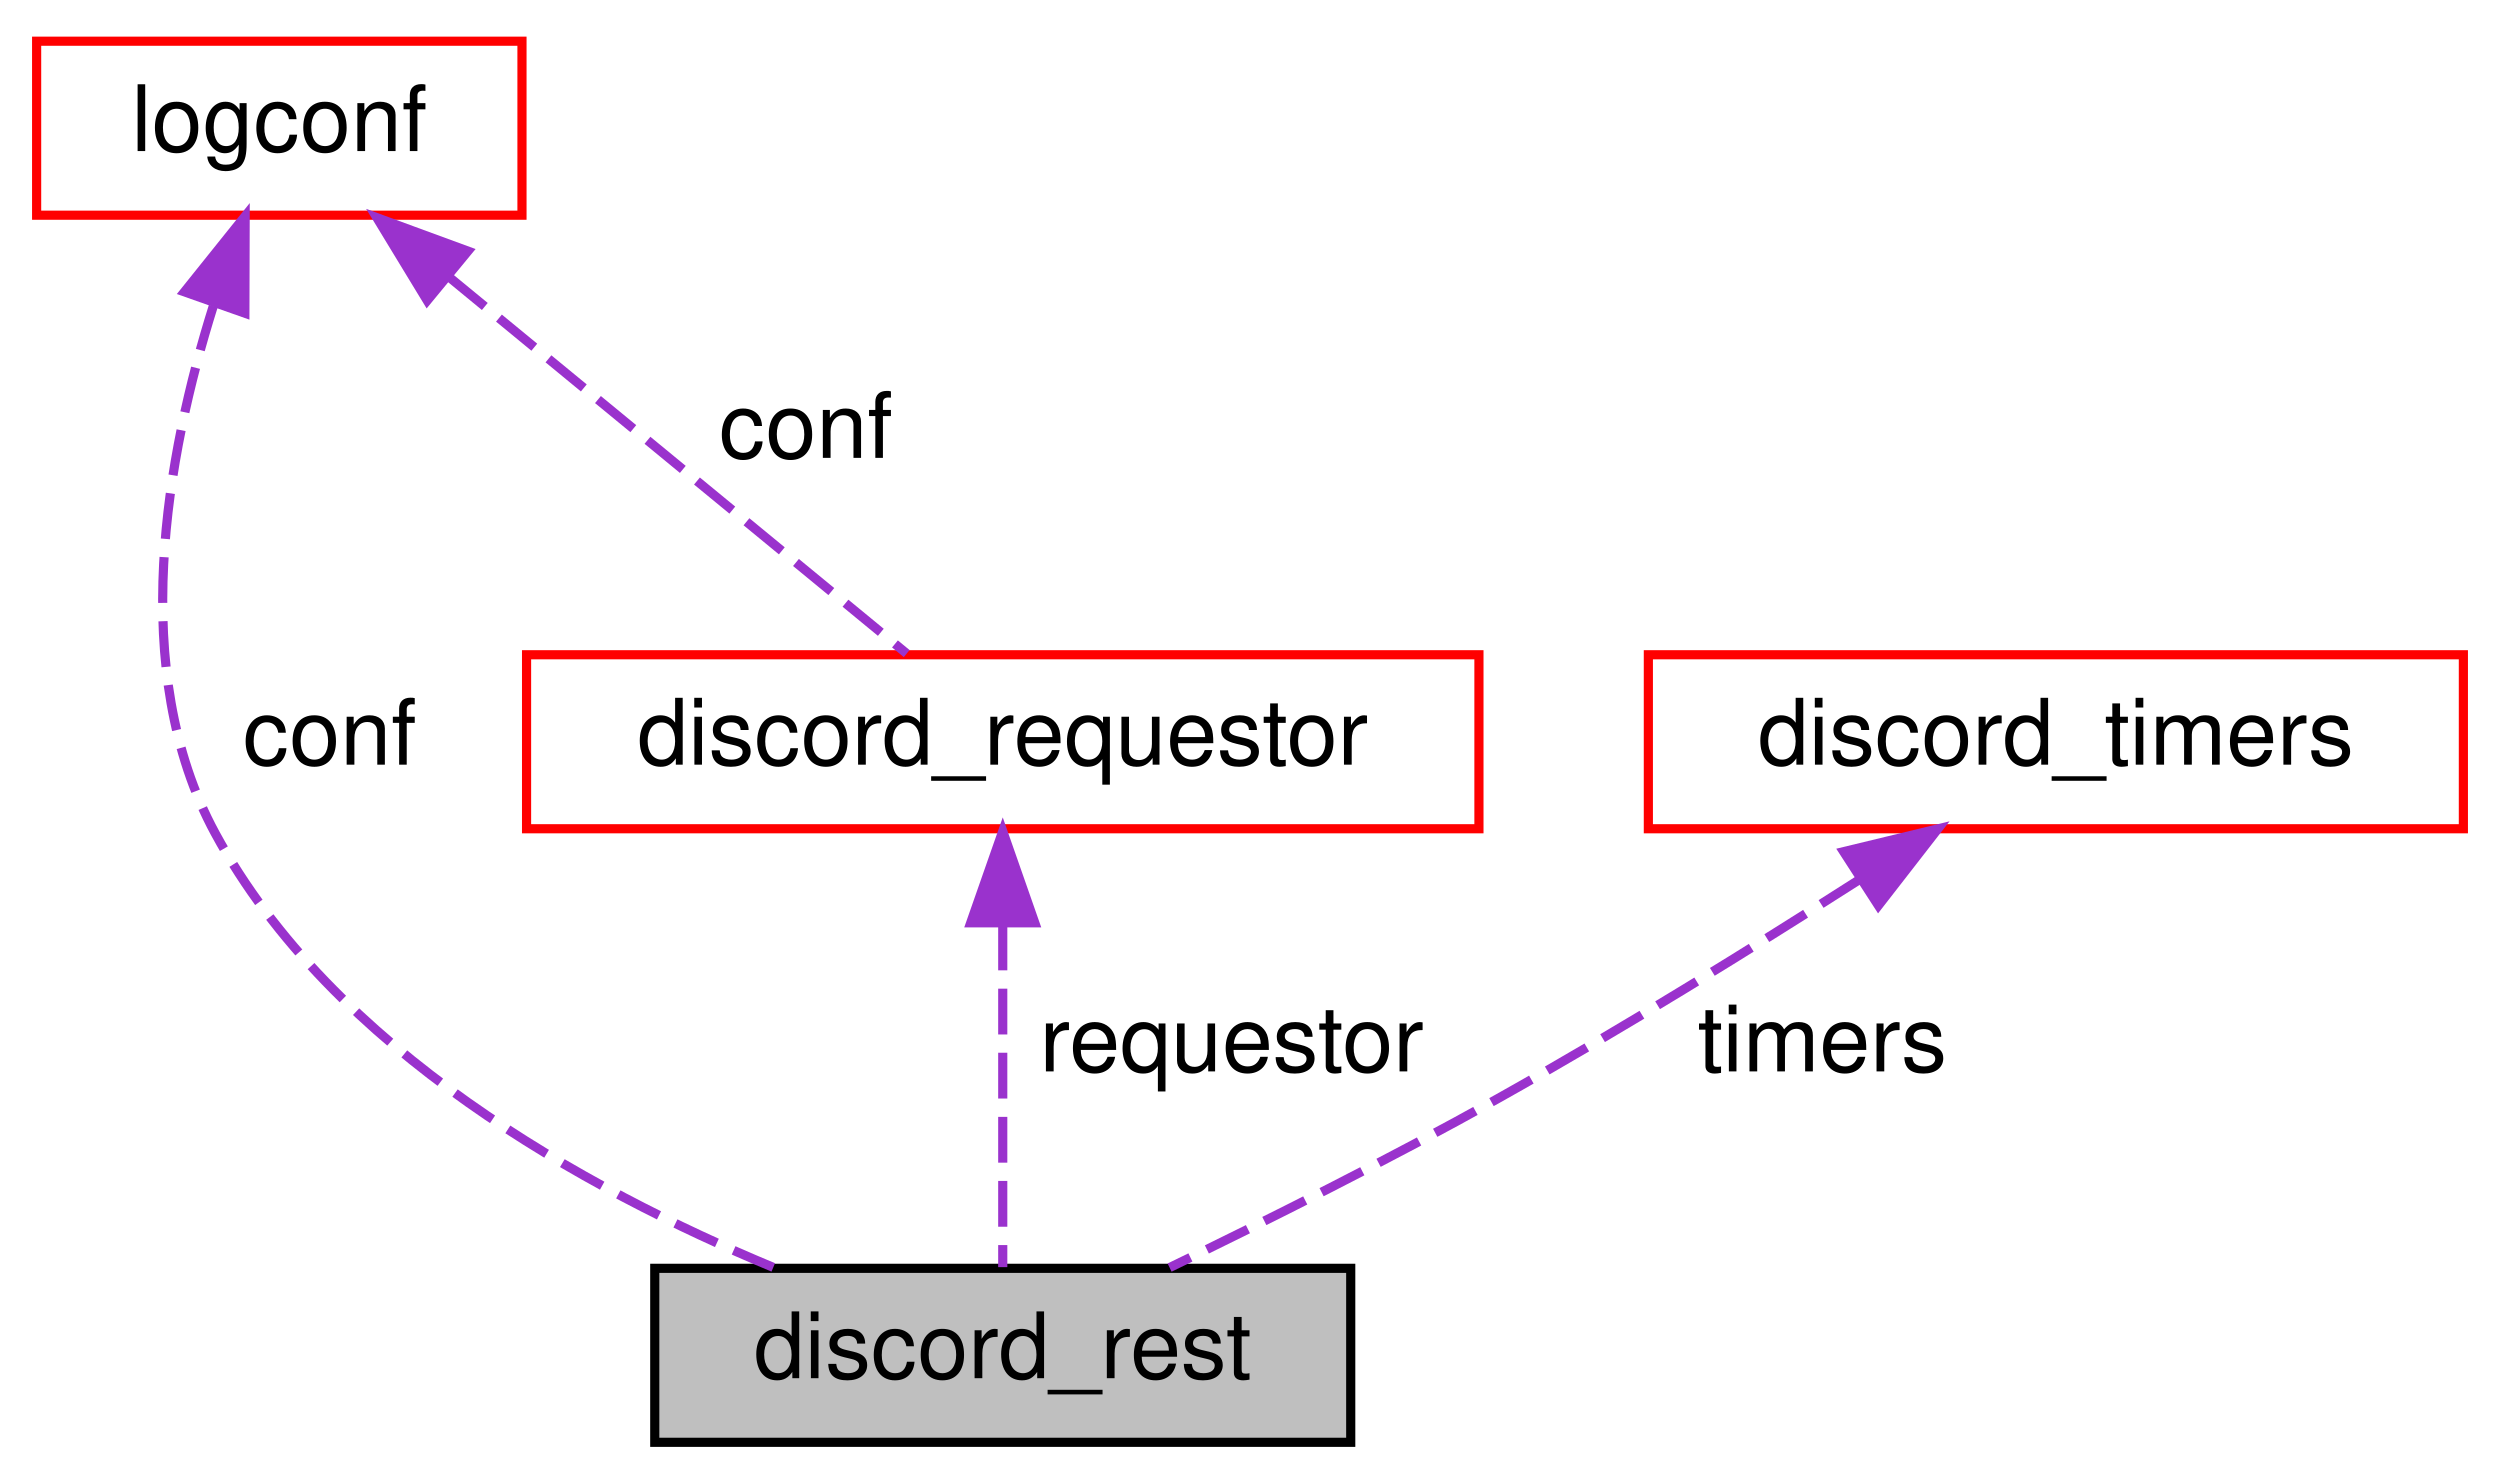
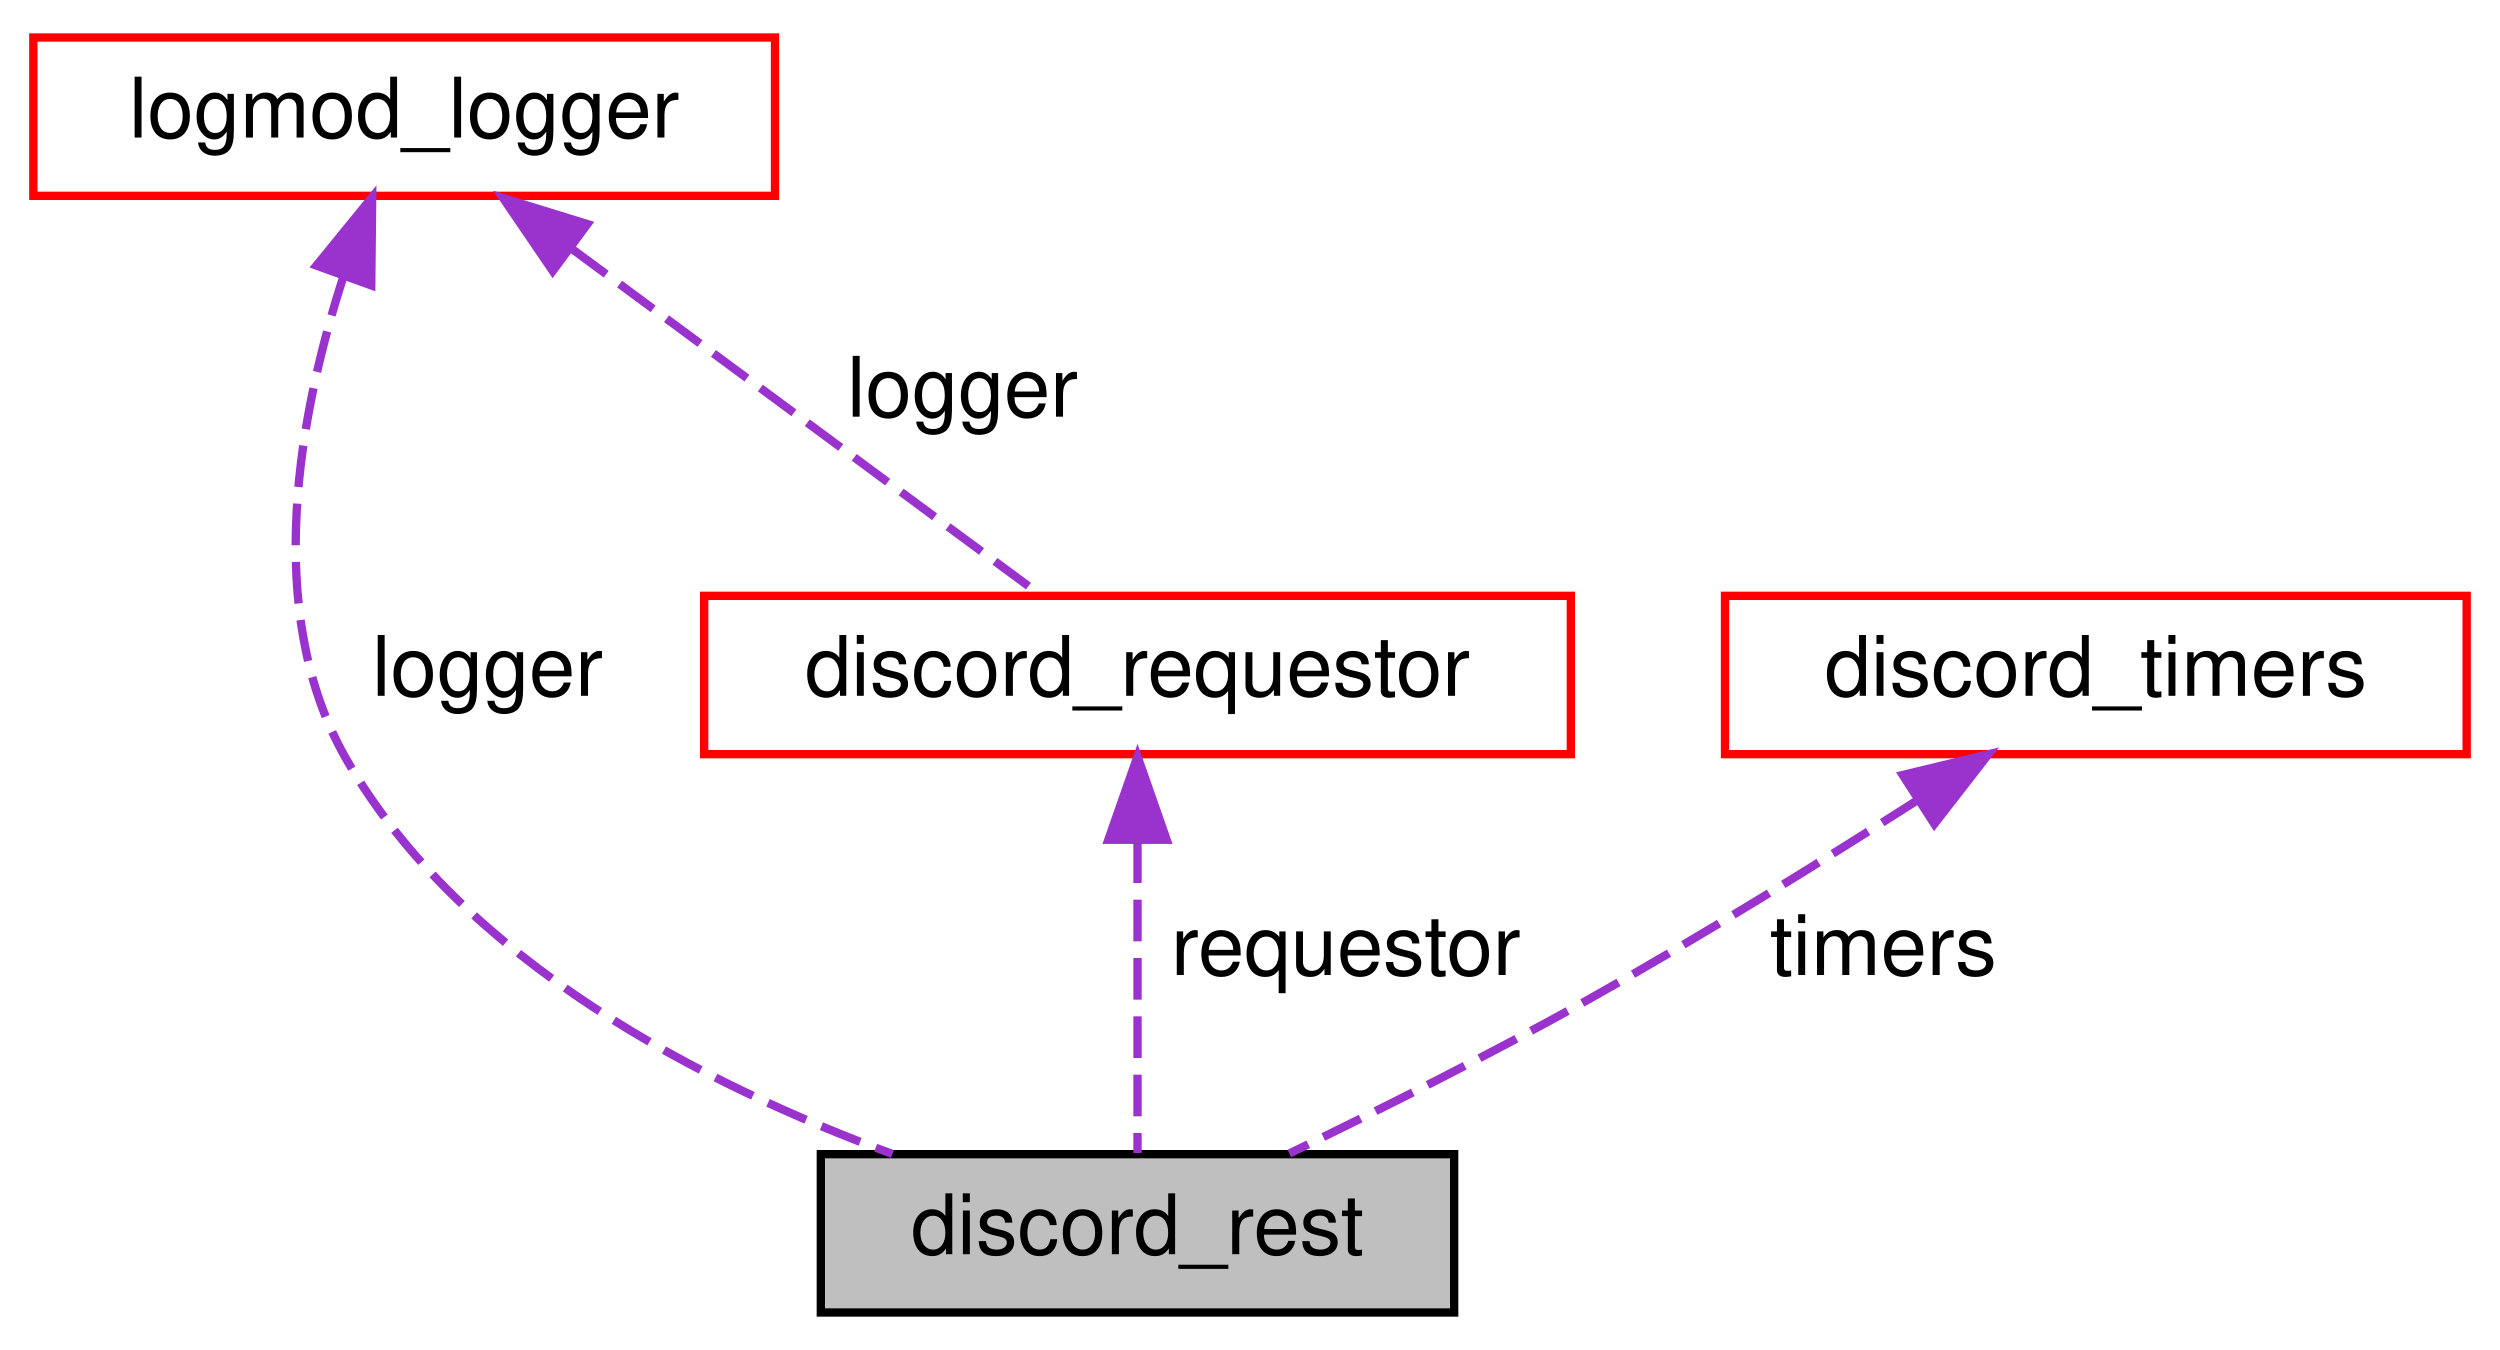
- <svg xmlns="http://www.w3.org/2000/svg" xmlns:xlink="http://www.w3.org/1999/xlink" width="273pt" height="162pt" viewBox="0.00 0.00 273.00 162.00">
+ <svg xmlns="http://www.w3.org/2000/svg" xmlns:xlink="http://www.w3.org/1999/xlink" width="300pt" height="162pt" viewBox="0.00 0.00 300.00 162.00">
  <g id="graph0" class="graph" transform="scale(1 1) rotate(0) translate(4 158)">
    <g id="node1" class="node">
      <g id="a_node1">
        <a xlink:title="The handle used for interfacing with Discord's REST API.">
-           <polygon fill="#bfbfbf" stroke="black" points="67.5,-0.5 67.5,-19.5 143.5,-19.5 143.5,-0.5 67.5,-0.5" />
-           <text text-anchor="middle" x="105.5" y="-7.5" font-family="Helvetica,sans-Serif" font-size="10.00">discord_rest</text>
+           <polygon fill="#bfbfbf" stroke="black" points="94.5,-0.5 94.5,-19.5 170.5,-19.5 170.5,-0.5 94.5,-0.5" />
+           <text text-anchor="middle" x="132.5" y="-7.5" font-family="Helvetica,sans-Serif" font-size="10.00">discord_rest</text>
        </a>
      </g>
    </g>
    <g id="node2" class="node">
      <g id="a_node2">
-         <a xlink:href="structlogconf.html" target="_top" xlink:title="A stackful and modularized wrapper over the popular 'log.c' facilities.">
-           <polygon fill="none" stroke="red" points="0,-134.5 0,-153.5 53,-153.5 53,-134.5 0,-134.5" />
-           <text text-anchor="middle" x="26.5" y="-141.5" font-family="Helvetica,sans-Serif" font-size="10.00">logconf</text>
+         <a xlink:href="structlogmod__logger.html" target="_top" xlink:title="Immutable logger structure.">
+           <polygon fill="none" stroke="red" points="0,-134.5 0,-153.5 89,-153.5 89,-134.5 0,-134.5" />
+           <text text-anchor="middle" x="44.5" y="-141.5" font-family="Helvetica,sans-Serif" font-size="10.00">logmod_logger</text>
        </a>
      </g>
    </g>
    <g id="edge1" class="edge">
-       <path fill="none" stroke="#9a32cd" stroke-dasharray="5,2" d="M19.29,-124.57C14.21,-108.41 9.85,-84.79 19.5,-67 32.32,-43.35 59.94,-28.12 80.44,-19.6" />
-       <polygon fill="#9a32cd" stroke="#9a32cd" points="16.14,-126.13 22.77,-134.4 22.74,-123.8 16.14,-126.13" />
-       <text text-anchor="middle" x="32" y="-74.5" font-family="Helvetica,sans-Serif" font-size="10.00"> conf</text>
+       <path fill="none" stroke="#9a32cd" stroke-dasharray="5,2" d="M37.25,-124.93C31.98,-108.69 27.36,-84.74 37.5,-67 51.46,-42.56 80.71,-27.73 103.09,-19.52" />
+       <polygon fill="#9a32cd" stroke="#9a32cd" points="33.97,-126.13 40.66,-134.34 40.55,-123.75 33.97,-126.13" />
+       <text text-anchor="middle" x="54.5" y="-74.5" font-family="Helvetica,sans-Serif" font-size="10.00"> logger</text>
    </g>
    <g id="node3" class="node">
      <g id="a_node3">
        <a xlink:href="structdiscord__requestor.html" target="_top" xlink:title="The handle used for handling asynchronous requests.">
-           <polygon fill="none" stroke="red" points="53.5,-67.5 53.5,-86.5 157.5,-86.5 157.5,-67.5 53.5,-67.5" />
-           <text text-anchor="middle" x="105.5" y="-74.5" font-family="Helvetica,sans-Serif" font-size="10.00">discord_requestor</text>
+           <polygon fill="none" stroke="red" points="80.5,-67.5 80.5,-86.5 184.5,-86.5 184.5,-67.5 80.5,-67.5" />
+           <text text-anchor="middle" x="132.5" y="-74.5" font-family="Helvetica,sans-Serif" font-size="10.00">discord_requestor</text>
        </a>
      </g>
    </g>
    <g id="edge3" class="edge">
-       <path fill="none" stroke="#9a32cd" stroke-dasharray="5,2" d="M45.08,-127.71C60.64,-114.91 82.3,-97.09 95.01,-86.63" />
-       <polygon fill="#9a32cd" stroke="#9a32cd" points="42.65,-125.18 37.15,-134.23 47.1,-130.58 42.65,-125.18" />
-       <text text-anchor="middle" x="84" y="-108" font-family="Helvetica,sans-Serif" font-size="10.00"> conf</text>
+       <path fill="none" stroke="#9a32cd" stroke-dasharray="5,2" d="M64.72,-128.07C82.09,-115.24 106.53,-97.19 120.82,-86.63" />
+       <polygon fill="#9a32cd" stroke="#9a32cd" points="62.33,-125.48 56.37,-134.23 66.49,-131.11 62.33,-125.48" />
+       <text text-anchor="middle" x="111.5" y="-108" font-family="Helvetica,sans-Serif" font-size="10.00"> logger</text>
    </g>
    <g id="edge2" class="edge">
-       <path fill="none" stroke="#9a32cd" stroke-dasharray="5,2" d="M105.5,-57.04C105.5,-44.67 105.5,-29.12 105.5,-19.63" />
-       <polygon fill="#9a32cd" stroke="#9a32cd" points="102,-57.23 105.5,-67.23 109,-57.23 102,-57.23" />
-       <text text-anchor="middle" x="130.5" y="-41" font-family="Helvetica,sans-Serif" font-size="10.00"> requestor</text>
+       <path fill="none" stroke="#9a32cd" stroke-dasharray="5,2" d="M132.5,-57.04C132.5,-44.67 132.5,-29.12 132.5,-19.63" />
+       <polygon fill="#9a32cd" stroke="#9a32cd" points="129,-57.23 132.5,-67.23 136,-57.23 129,-57.23" />
+       <text text-anchor="middle" x="157.5" y="-41" font-family="Helvetica,sans-Serif" font-size="10.00"> requestor</text>
    </g>
    <g id="node4" class="node">
      <g id="a_node4">
        <a xlink:href="structdiscord__timers.html" target="_top" xlink:title=" ">
-           <polygon fill="none" stroke="red" points="176,-67.5 176,-86.5 265,-86.5 265,-67.5 176,-67.5" />
-           <text text-anchor="middle" x="220.5" y="-74.5" font-family="Helvetica,sans-Serif" font-size="10.00">discord_timers</text>
+           <polygon fill="none" stroke="red" points="203,-67.5 203,-86.5 292,-86.5 292,-67.5 203,-67.5" />
+           <text text-anchor="middle" x="247.5" y="-74.5" font-family="Helvetica,sans-Serif" font-size="10.00">discord_timers</text>
        </a>
      </g>
    </g>
    <g id="edge4" class="edge">
-       <path fill="none" stroke="#9a32cd" stroke-dasharray="5,2" d="M199.08,-61.97C187.52,-54.58 172.9,-45.5 159.5,-38 147.79,-31.45 134.29,-24.7 123.72,-19.58" />
-       <polygon fill="#9a32cd" stroke="#9a32cd" points="197.32,-65 207.62,-67.49 201.12,-59.12 197.32,-65" />
-       <text text-anchor="middle" x="195" y="-41" font-family="Helvetica,sans-Serif" font-size="10.00"> timers</text>
+       <path fill="none" stroke="#9a32cd" stroke-dasharray="5,2" d="M226.08,-61.97C214.52,-54.58 199.9,-45.5 186.5,-38 174.79,-31.45 161.29,-24.7 150.72,-19.58" />
+       <polygon fill="#9a32cd" stroke="#9a32cd" points="224.32,-65 234.62,-67.49 228.12,-59.12 224.32,-65" />
+       <text text-anchor="middle" x="222" y="-41" font-family="Helvetica,sans-Serif" font-size="10.00"> timers</text>
    </g>
  </g>
</svg>
